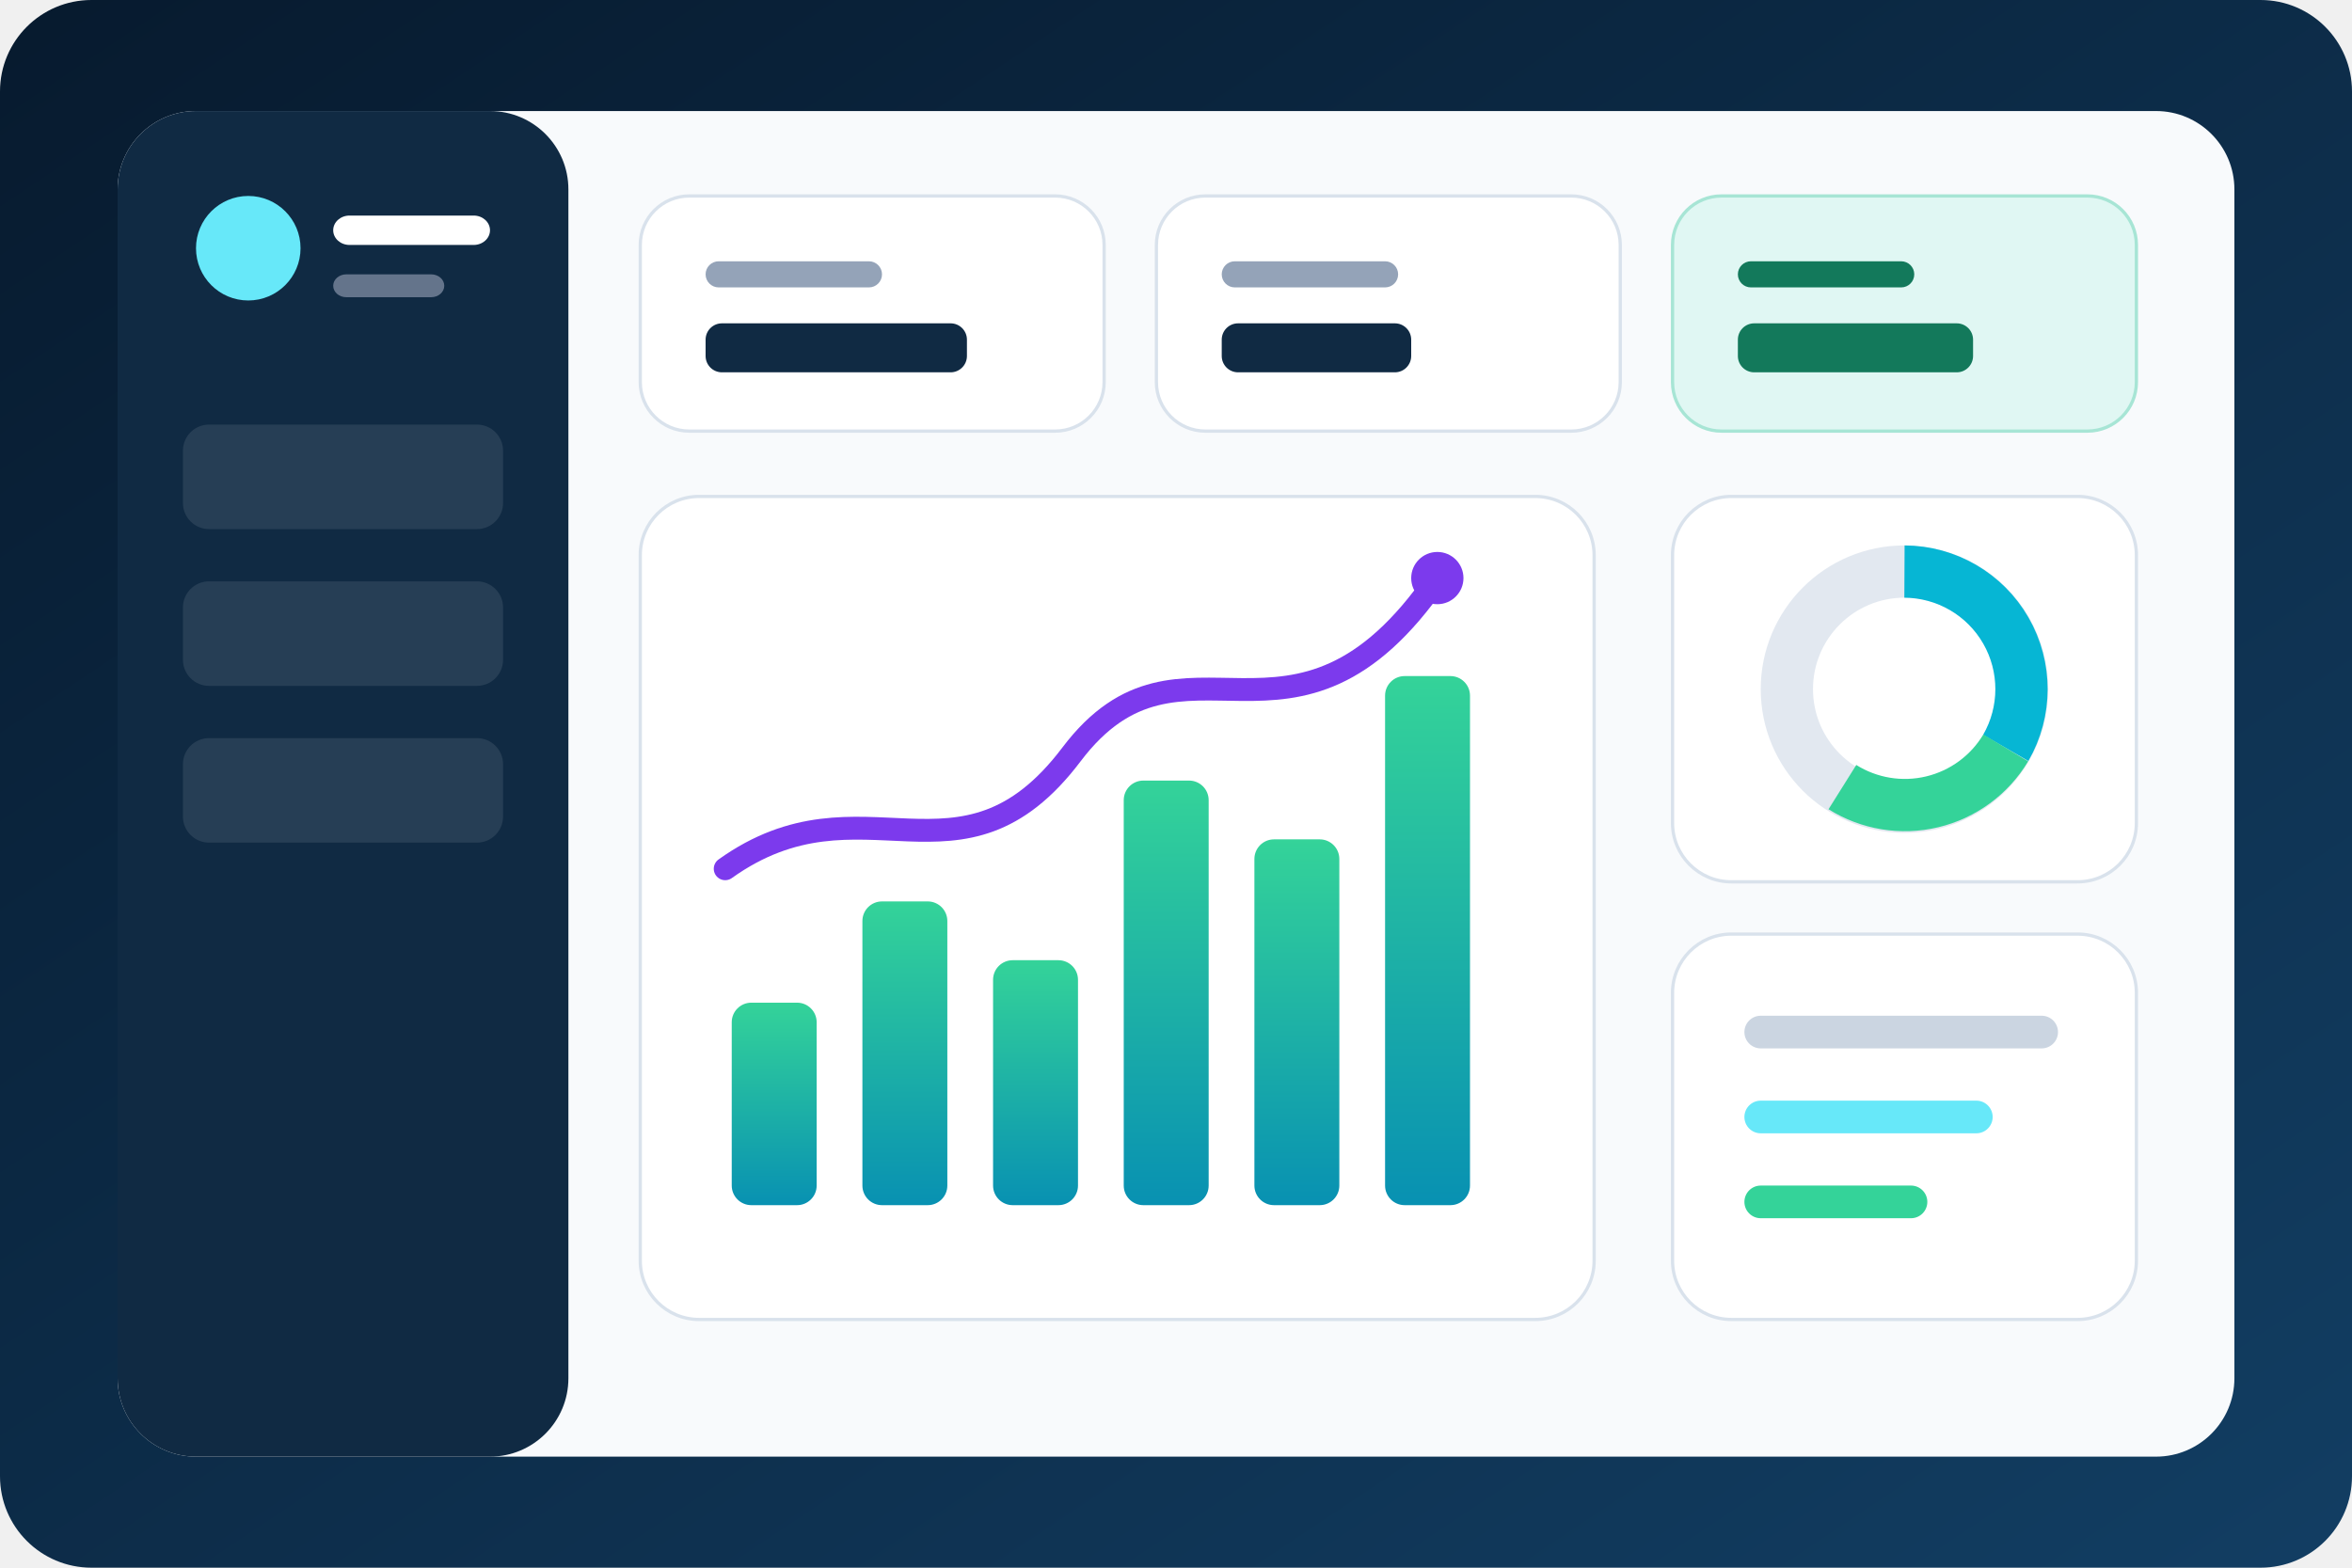
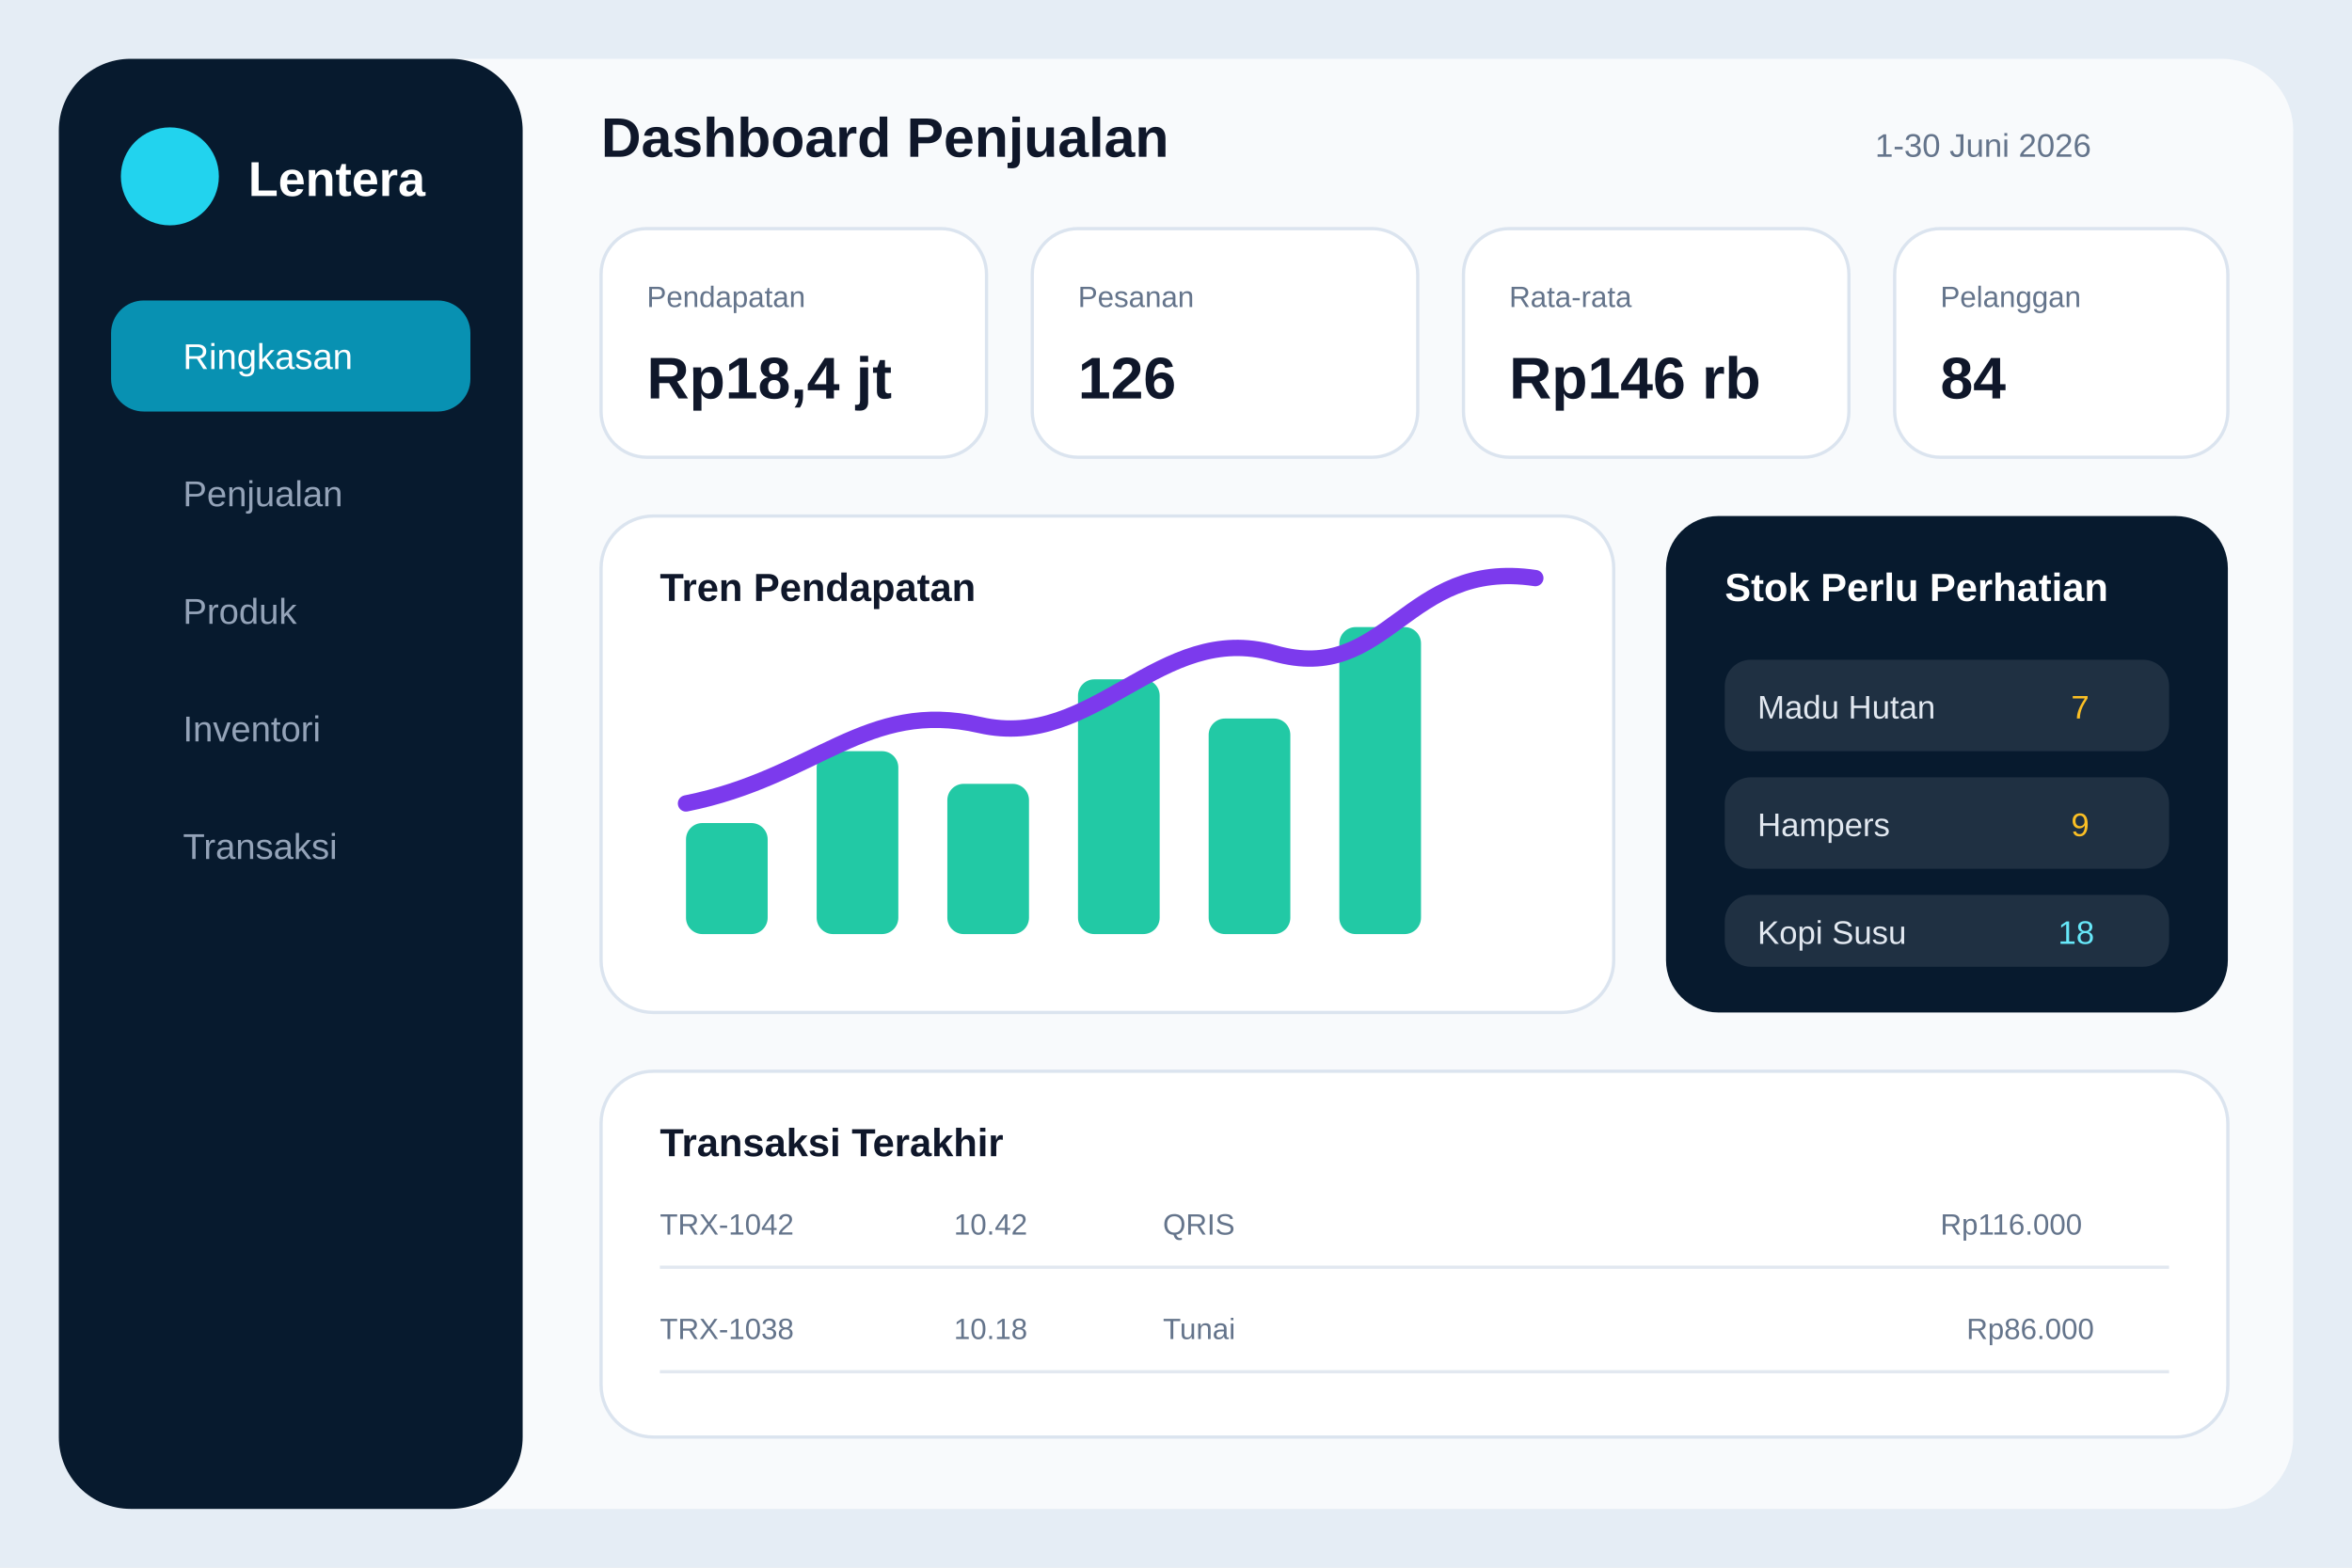
- <svg xmlns="http://www.w3.org/2000/svg" viewBox="0 0 720 480" role="img" aria-labelledby="title desc">
-   <defs>
-     <linearGradient id="bg" x1="0" y1="0" x2="1" y2="1">
-       <stop offset="0" stop-color="#071a2e" />
-       <stop offset="1" stop-color="#123e63" />
-     </linearGradient>
-     <linearGradient id="bar" x1="0" y1="1" x2="0" y2="0">
-       <stop offset="0" stop-color="#0891b2" />
-       <stop offset="1" stop-color="#34d399" />
-     </linearGradient>
-   </defs>
-   <rect width="720" height="480" rx="28" fill="url(#bg)" />
-   <rect x="36" y="34" width="648" height="412" rx="24" fill="#f8fafc" />
-   <rect x="36" y="34" width="138" height="412" rx="24" fill="#102a43" />
-   <circle cx="76" cy="76" r="16" fill="#67e8f9" />
-   <rect x="102" y="66" width="48" height="9" rx="5" fill="#fff" />
-   <rect x="102" y="84" width="34" height="7" rx="4" fill="#64748b" />
-   <g fill="#ffffff18">
-     <rect x="56" y="130" width="98" height="32" rx="8" />
-     <rect x="56" y="178" width="98" height="32" rx="8" />
-     <rect x="56" y="226" width="98" height="32" rx="8" />
+ <svg xmlns="http://www.w3.org/2000/svg" width="720" height="480" viewBox="0 0 720 480">
+   <rect width="720" height="480" fill="#e5edf5" />
+   <rect x="18" y="18" width="684" height="444" rx="22" fill="#f8fafc" />
+   <rect x="18" y="18" width="142" height="444" rx="22" fill="#071a2e" />
+   <circle cx="52" cy="54" r="15" fill="#22d3ee" />
+   <text x="76" y="60" fill="#fff" font-family="Arial,sans-serif" font-size="15" font-weight="700">Lentera</text>
+   <g font-family="Arial,sans-serif" font-size="11">
+     <rect x="34" y="92" width="110" height="34" rx="10" fill="#0891b2" />
+     <text x="56" y="113" fill="#fff">Ringkasan</text>
+     <text x="56" y="155" fill="#94a3b8">Penjualan</text>
+     <text x="56" y="191" fill="#94a3b8">Produk</text>
+     <text x="56" y="227" fill="#94a3b8">Inventori</text>
+     <text x="56" y="263" fill="#94a3b8">Transaksi</text>
  </g>
+   <text x="184" y="48" fill="#0f172a" font-family="Arial,sans-serif" font-size="17" font-weight="700">Dashboard Penjualan</text>
+   <text x="574" y="48" fill="#64748b" font-family="Arial,sans-serif" font-size="10">1-30 Juni 2026</text>
  <g>
-     <rect x="196" y="60" width="142" height="72" rx="15" fill="#fff" stroke="#d9e2ec" />
-     <rect x="354" y="60" width="142" height="72" rx="15" fill="#fff" stroke="#d9e2ec" />
-     <rect x="512" y="60" width="142" height="72" rx="15" fill="#e0f7f3" stroke="#a7e5d5" />
-     <rect x="216" y="80" width="54" height="8" rx="4" fill="#94a3b8" />
-     <rect x="216" y="99" width="80" height="15" rx="5" fill="#102a43" />
-     <rect x="374" y="80" width="54" height="8" rx="4" fill="#94a3b8" />
-     <rect x="374" y="99" width="58" height="15" rx="5" fill="#102a43" />
-     <rect x="532" y="80" width="54" height="8" rx="4" fill="#13795b" />
-     <rect x="532" y="99" width="72" height="15" rx="5" fill="#13795b" />
+     <rect x="184" y="70" width="118" height="70" rx="14" fill="#fff" stroke="#dbe4ef" />
+     <rect x="316" y="70" width="118" height="70" rx="14" fill="#fff" stroke="#dbe4ef" />
+     <rect x="448" y="70" width="118" height="70" rx="14" fill="#fff" stroke="#dbe4ef" />
+     <rect x="580" y="70" width="102" height="70" rx="14" fill="#fff" stroke="#dbe4ef" />
+     <text x="198" y="94" fill="#64748b" font-family="Arial,sans-serif" font-size="9">Pendapatan</text>
+     <text x="198" y="122" fill="#0f172a" font-family="Arial,sans-serif" font-size="18" font-weight="700">Rp18,4 jt</text>
+     <text x="330" y="94" fill="#64748b" font-family="Arial,sans-serif" font-size="9">Pesanan</text>
+     <text x="330" y="122" fill="#0f172a" font-family="Arial,sans-serif" font-size="18" font-weight="700">126</text>
+     <text x="462" y="94" fill="#64748b" font-family="Arial,sans-serif" font-size="9">Rata-rata</text>
+     <text x="462" y="122" fill="#0f172a" font-family="Arial,sans-serif" font-size="18" font-weight="700">Rp146 rb</text>
+     <text x="594" y="94" fill="#64748b" font-family="Arial,sans-serif" font-size="9">Pelanggan</text>
+     <text x="594" y="122" fill="#0f172a" font-family="Arial,sans-serif" font-size="18" font-weight="700">84</text>
  </g>
-   <rect x="196" y="152" width="292" height="252" rx="18" fill="#fff" stroke="#d9e2ec" />
-   <rect x="512" y="152" width="142" height="118" rx="18" fill="#fff" stroke="#d9e2ec" />
-   <rect x="512" y="286" width="142" height="118" rx="18" fill="#fff" stroke="#d9e2ec" />
-   <g fill="url(#bar)">
-     <rect x="224" y="307" width="26" height="62" rx="6" />
-     <rect x="264" y="276" width="26" height="93" rx="6" />
-     <rect x="304" y="294" width="26" height="75" rx="6" />
-     <rect x="344" y="239" width="26" height="130" rx="6" />
-     <rect x="384" y="257" width="26" height="112" rx="6" />
-     <rect x="424" y="207" width="26" height="162" rx="6" />
+   <rect x="184" y="158" width="310" height="152" rx="16" fill="#fff" stroke="#dbe4ef" />
+   <text x="202" y="184" fill="#0f172a" font-family="Arial,sans-serif" font-size="12" font-weight="700">Tren Pendapatan</text>
+   <g fill="#22c9a5">
+     <rect x="210" y="252" width="25" height="34" rx="5" />
+     <rect x="250" y="230" width="25" height="56" rx="5" />
+     <rect x="290" y="240" width="25" height="46" rx="5" />
+     <rect x="330" y="208" width="25" height="78" rx="5" />
+     <rect x="370" y="220" width="25" height="66" rx="5" />
+     <rect x="410" y="192" width="25" height="94" rx="5" />
  </g>
-   <path d="M222 266c42-30 72 10 106-35s68 10 112-54" fill="none" stroke="#7c3aed" stroke-width="7" stroke-linecap="round" />
-   <circle cx="440" cy="177" r="8" fill="#7c3aed" />
-   <circle cx="583" cy="211" r="36" fill="none" stroke="#e2e8f0" stroke-width="16" />
-   <path d="M583 175a36 36 0 0 1 31 54" fill="none" stroke="#06b6d4" stroke-width="16" />
-   <path d="M614 229a36 36 0 0 1-50 12" fill="none" stroke="#34d399" stroke-width="16" />
-   <rect x="534" y="311" width="96" height="10" rx="5" fill="#cbd5e1" />
-   <rect x="534" y="337" width="76" height="10" rx="5" fill="#67e8f9" />
-   <rect x="534" y="363" width="56" height="10" rx="5" fill="#34d399" />
+   <path d="M210 246 C250 238 265 214 300 222 S355 190 390 200 S430 171 470 177" fill="none" stroke="#7c3aed" stroke-width="5" stroke-linecap="round" />
+   <rect x="510" y="158" width="172" height="152" rx="16" fill="#071a2e" />
+   <text x="528" y="184" fill="#fff" font-family="Arial,sans-serif" font-size="12" font-weight="700">Stok Perlu Perhatian</text>
+   <g font-family="Arial,sans-serif" font-size="10">
+     <rect x="528" y="202" width="136" height="28" rx="8" fill="#fff" opacity=".1" />
+     <text x="538" y="220" fill="#e2e8f0">Madu Hutan</text>
+     <text x="634" y="220" fill="#fbbf24">7</text>
+     <rect x="528" y="238" width="136" height="28" rx="8" fill="#fff" opacity=".1" />
+     <text x="538" y="256" fill="#e2e8f0">Hampers</text>
+     <text x="634" y="256" fill="#fbbf24">9</text>
+     <rect x="528" y="274" width="136" height="22" rx="8" fill="#fff" opacity=".1" />
+     <text x="538" y="289" fill="#e2e8f0">Kopi Susu</text>
+     <text x="630" y="289" fill="#67e8f9">18</text>
+   </g>
+   <rect x="184" y="328" width="498" height="112" rx="16" fill="#fff" stroke="#dbe4ef" />
+   <text x="202" y="354" fill="#0f172a" font-family="Arial,sans-serif" font-size="12" font-weight="700">Transaksi Terakhir</text>
+   <g fill="#64748b" font-family="Arial,sans-serif" font-size="9">
+     <text x="202" y="378">TRX-1042</text>
+     <text x="292" y="378">10.42</text>
+     <text x="356" y="378">QRIS</text>
+     <text x="594" y="378">Rp116.000</text>
+     <line x1="202" y1="388" x2="664" y2="388" stroke="#e2e8f0" />
+     <text x="202" y="410">TRX-1038</text>
+     <text x="292" y="410">10.18</text>
+     <text x="356" y="410">Tunai</text>
+     <text x="602" y="410">Rp86.000</text>
+     <line x1="202" y1="420" x2="664" y2="420" stroke="#e2e8f0" />
+   </g>
</svg>
